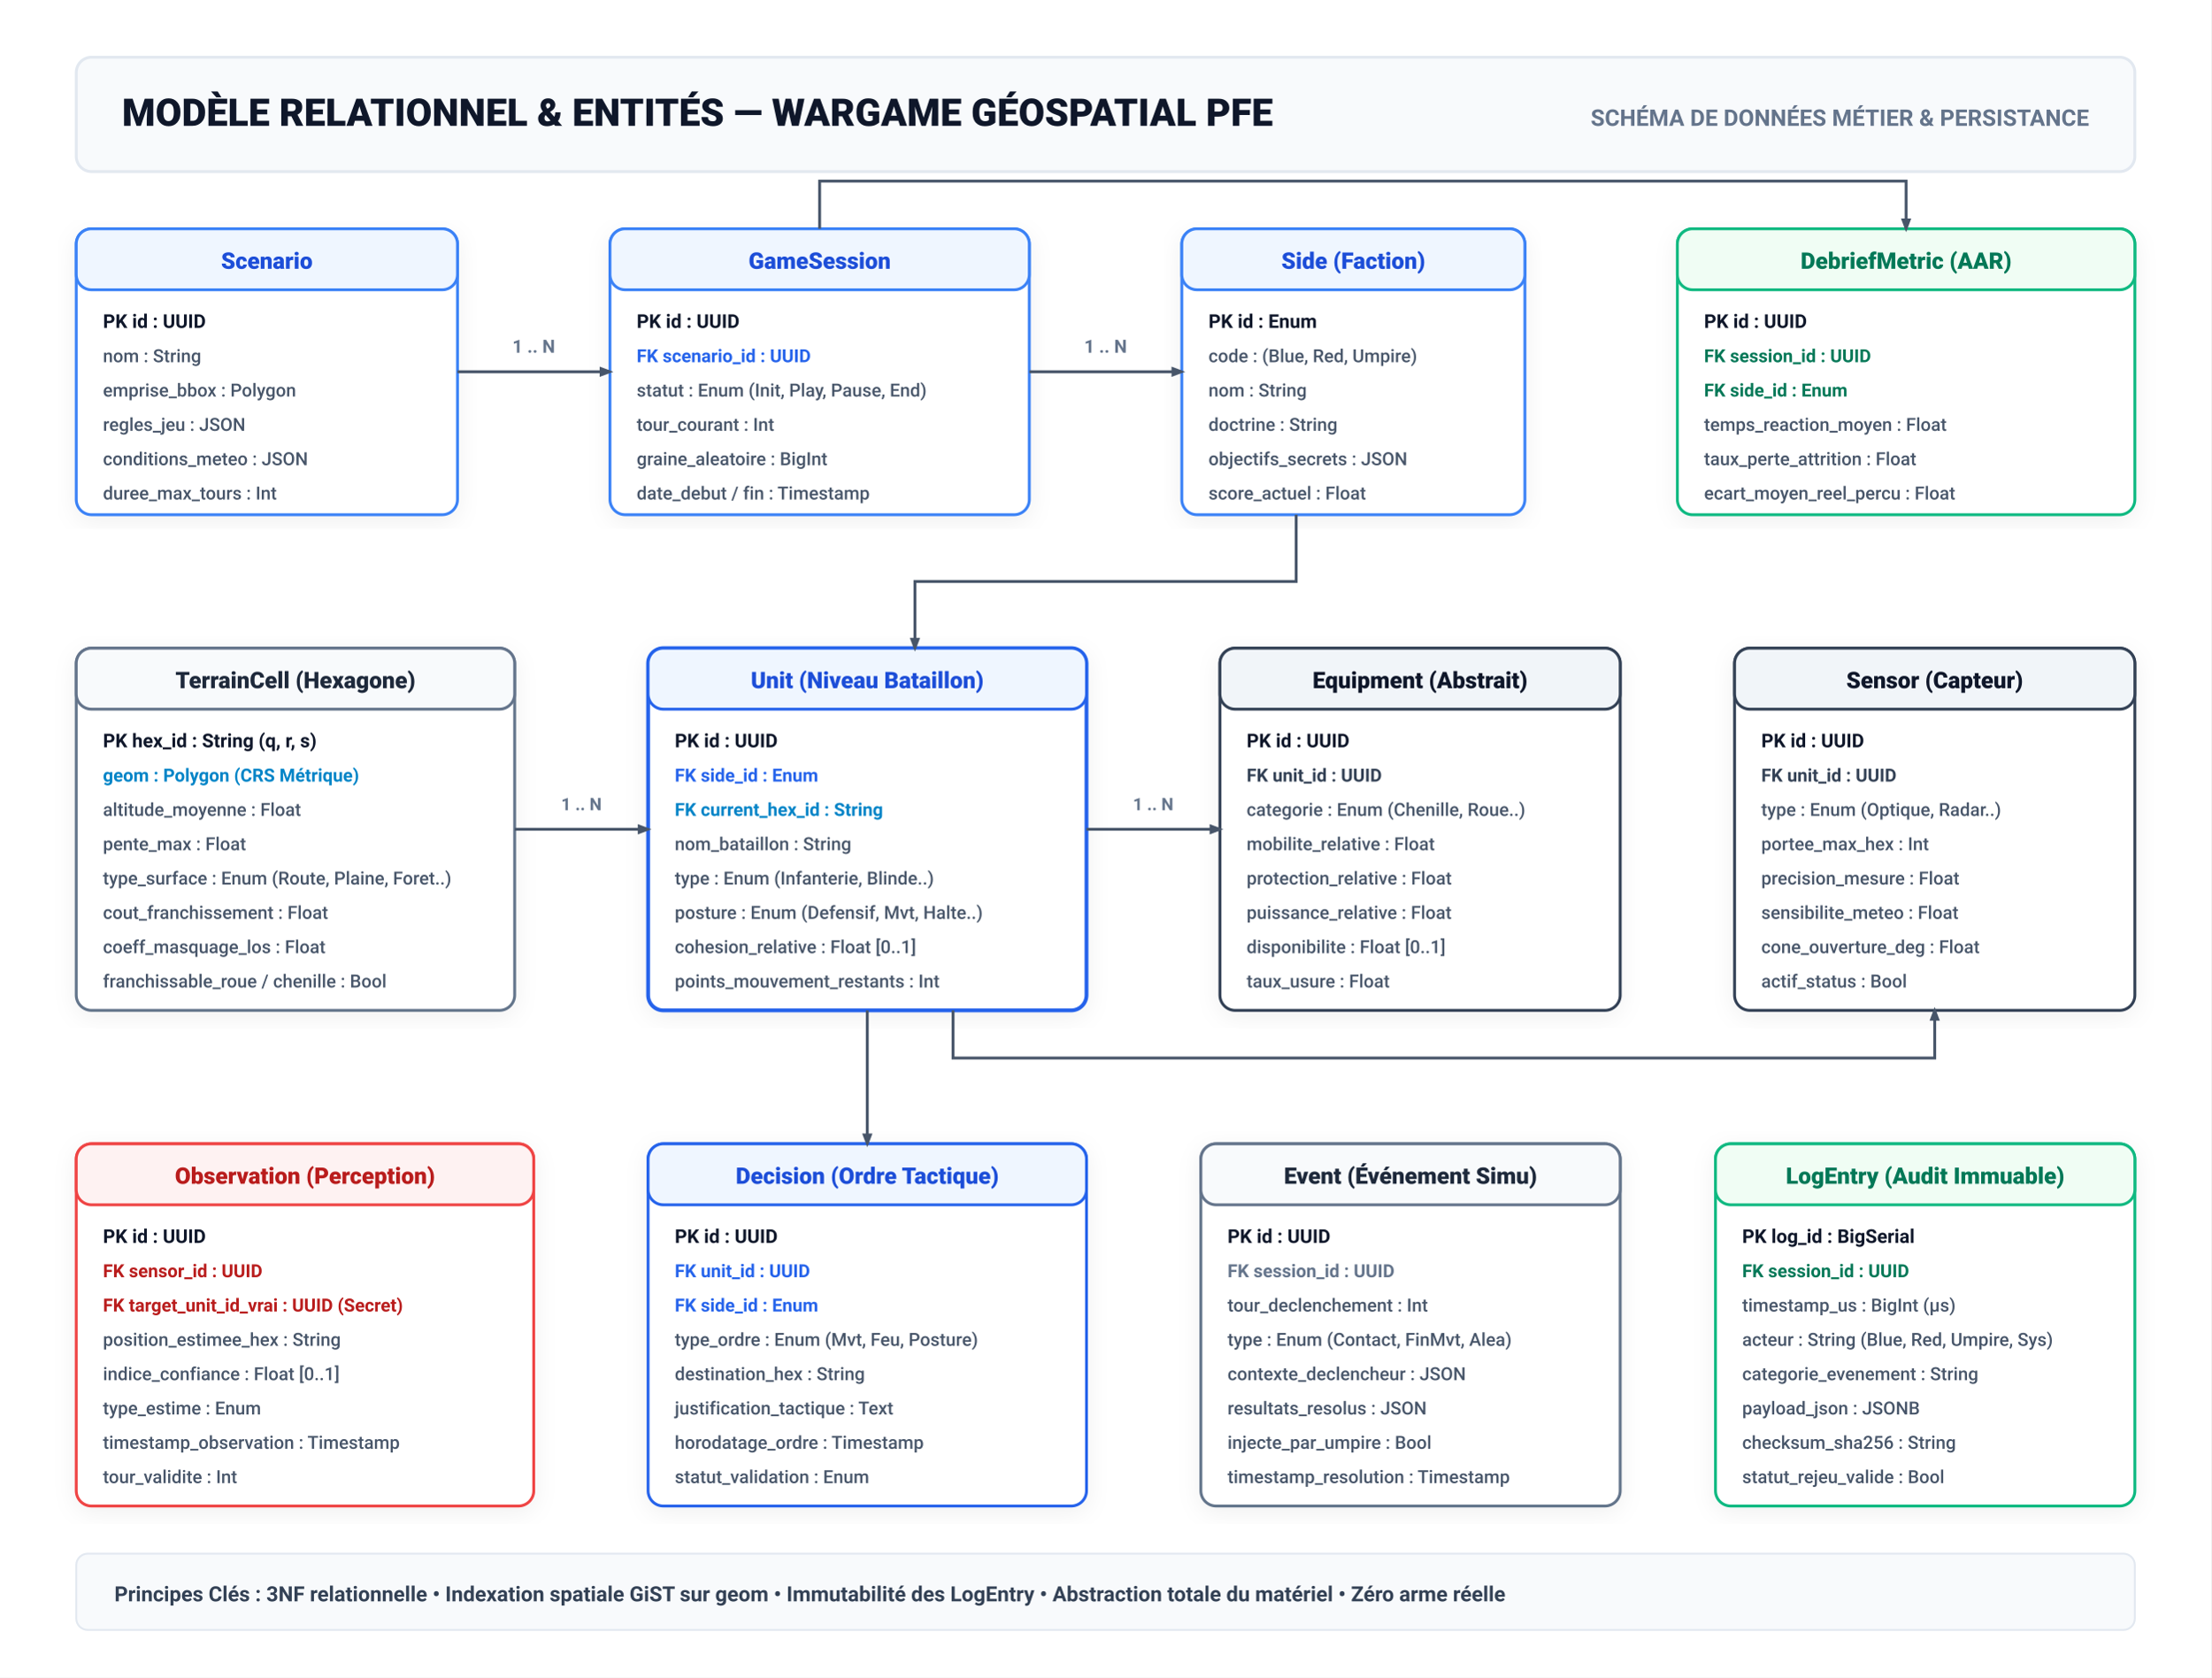
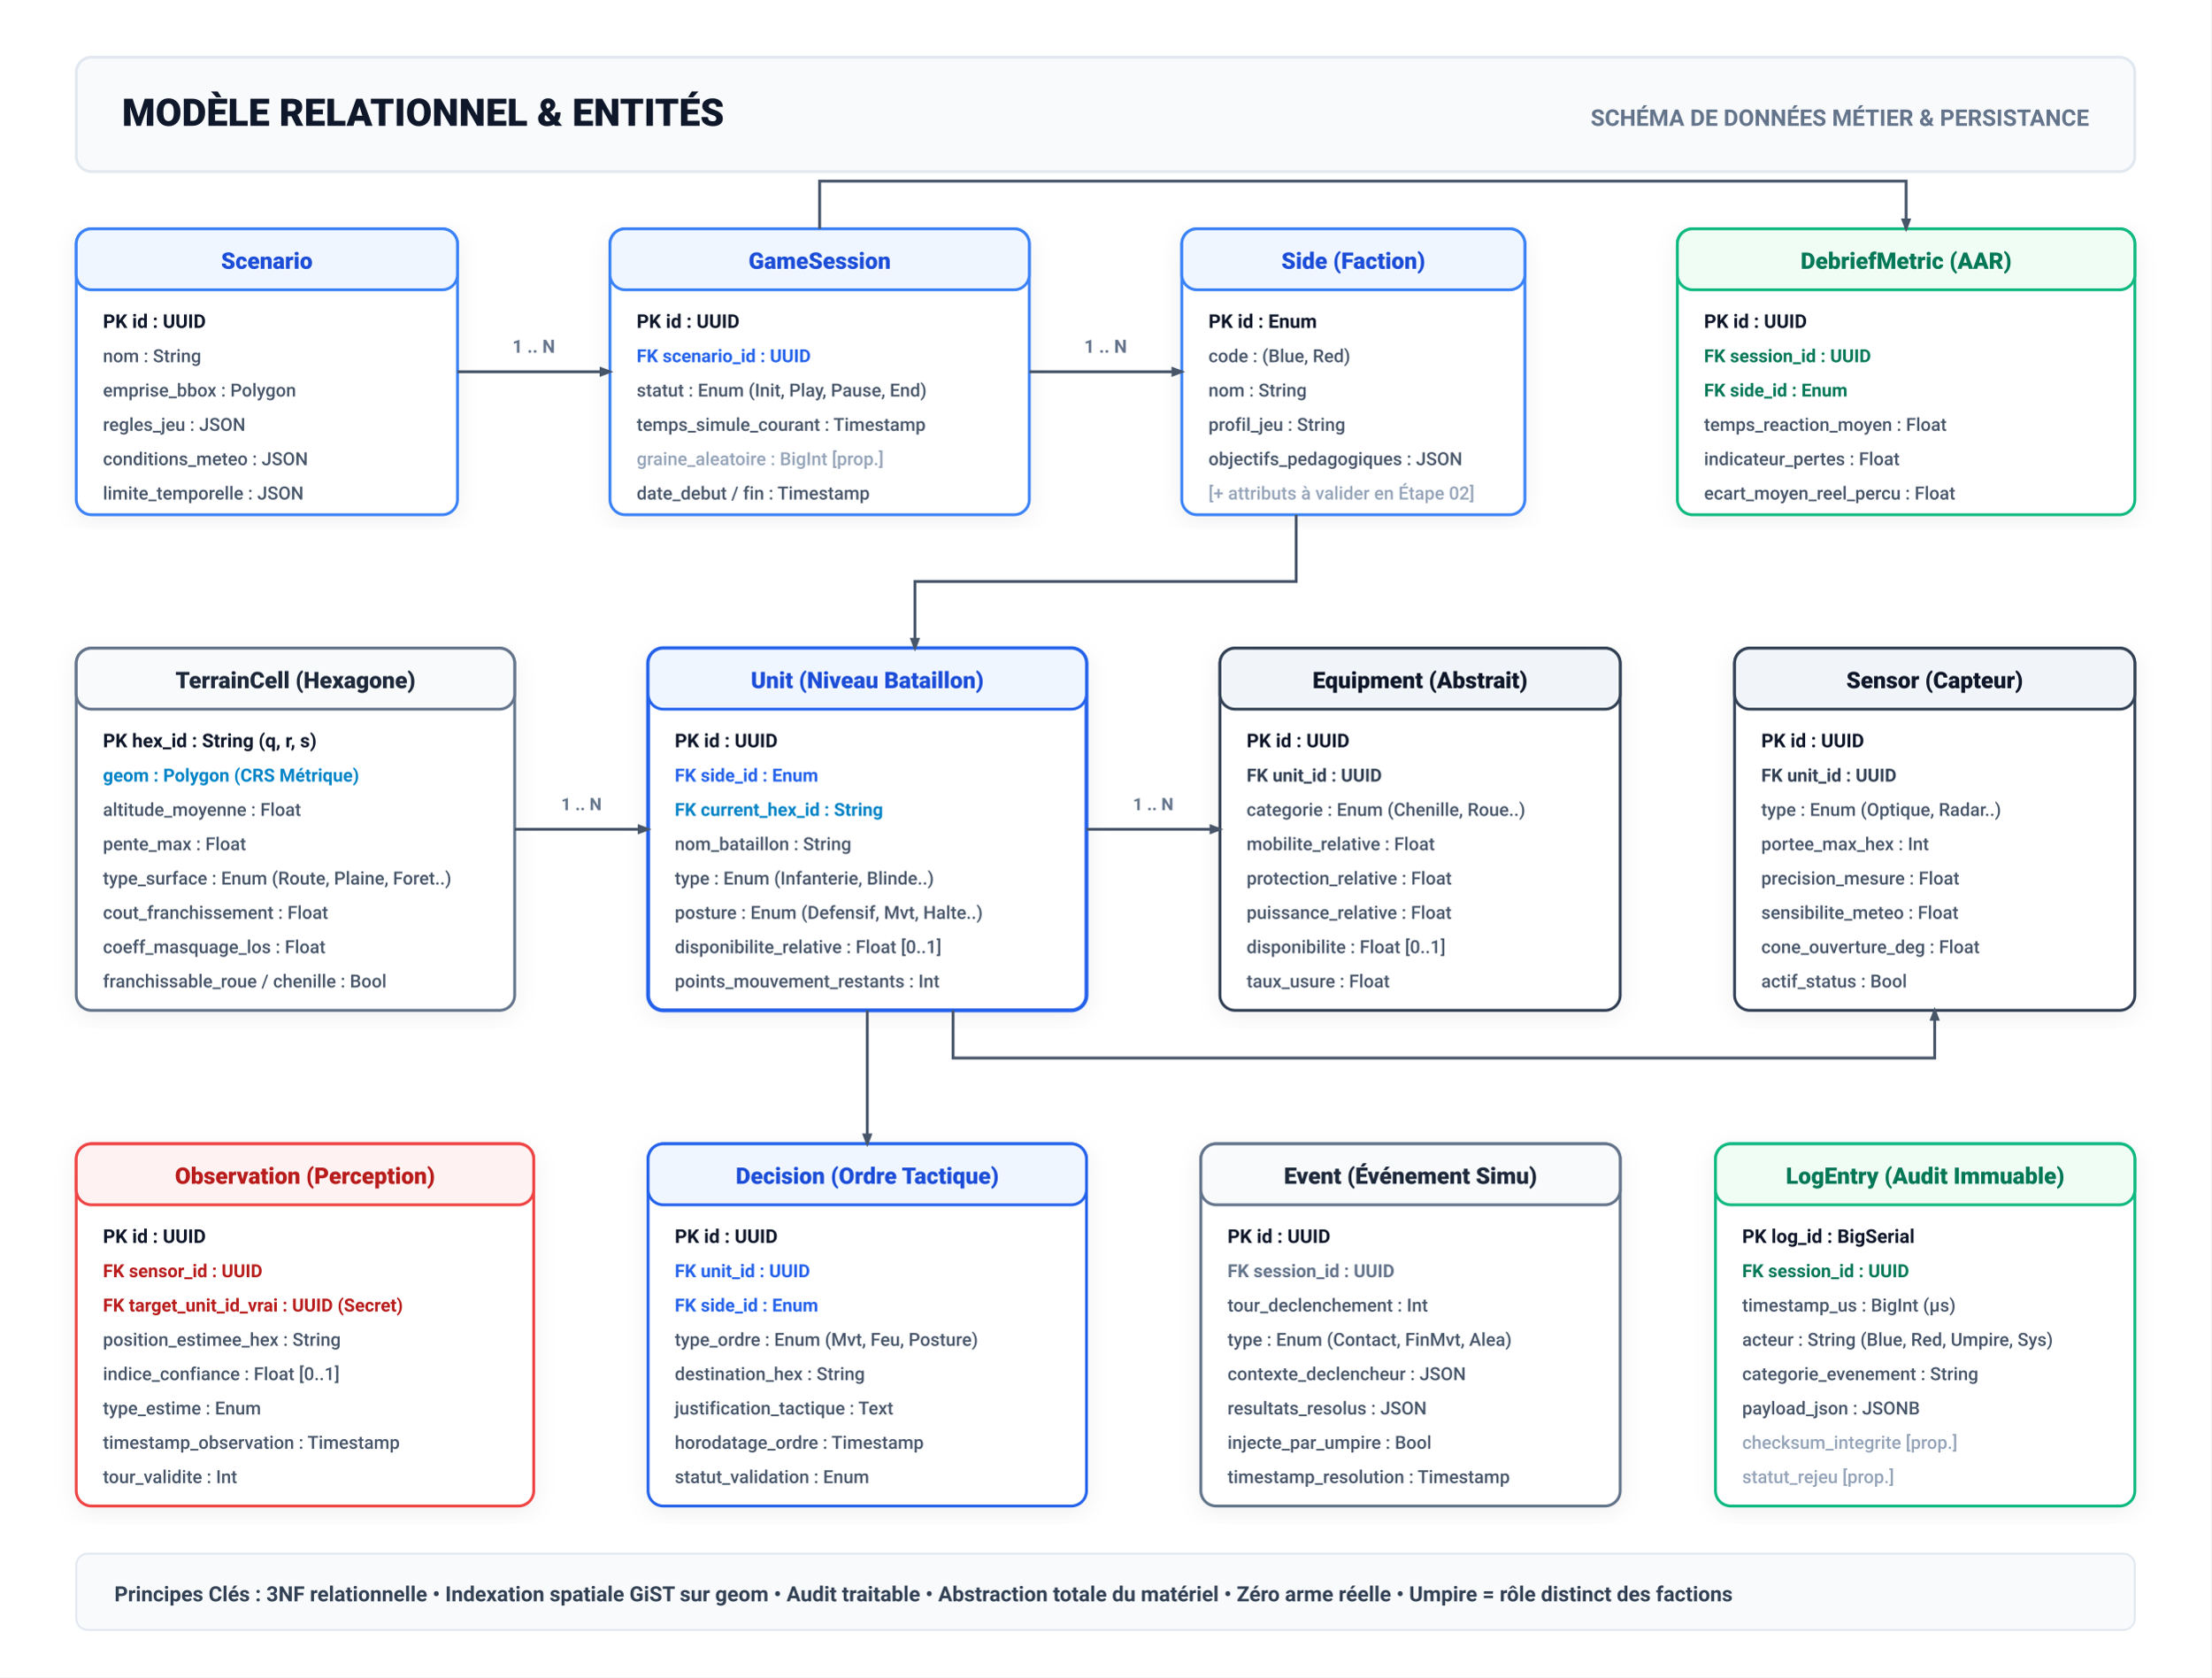
<svg xmlns="http://www.w3.org/2000/svg" viewBox="0 0 1160 880" width="1160" height="880" style="background:#ffffff; font-family:-apple-system, BlinkMacSystemFont, 'Segoe UI', Roboto, Helvetica, Arial, sans-serif;">
  <defs>
    <filter id="shadow" x="-5%" y="-5%" width="110%" height="110%">
      <feDropShadow dx="0" dy="3" stdDeviation="6" flood-color="#0f172a" flood-opacity="0.06" />
    </filter>
    <marker id="rel" viewBox="0 0 10 10" refX="6" refY="5" markerWidth="6" markerHeight="6" orient="auto-start-reverse">
      <path d="M 0 2 L 8 5 L 0 8 z" fill="#475569" />
    </marker>
  </defs>
  <rect width="1160" height="880" fill="#ffffff" />
  <g transform="translate(40, 30)">
    <rect x="0" y="0" width="1080" height="60" rx="8" fill="#f8fafc" stroke="#e2e8f0" stroke-width="1.5" />
-     <text x="24" y="36" font-size="20" font-weight="800" fill="#0f172a">MODÈLE RELATIONNEL &amp; ENTITÉS — WARGAME GÉOSPATIAL PFE</text>
+     <text x="24" y="36" font-size="20" font-weight="800" fill="#0f172a">MODÈLE RELATIONNEL &amp; ENTITÉS</text>
    <text x="1056" y="36" font-size="12" font-weight="600" fill="#64748b" text-anchor="end">SCHÉMA DE DONNÉES MÉTIER &amp; PERSISTANCE</text>
  </g>
  <g transform="translate(40, 120)">
    <rect x="0" y="0" width="200" height="150" rx="8" fill="#ffffff" stroke="#3b82f6" stroke-width="1.5" filter="url(#shadow)" />
    <rect x="0" y="0" width="200" height="32" rx="8" fill="#eff6ff" stroke="#3b82f6" stroke-width="1.5" />
    <text x="100" y="21" font-size="12" font-weight="800" fill="#1d4ed8" text-anchor="middle">Scenario</text>
    <text x="14" y="52" font-size="10" font-weight="600" fill="#0f172a">PK id : UUID</text>
    <text x="14" y="70" font-size="9.5" font-weight="500" fill="#475569">nom : String</text>
    <text x="14" y="88" font-size="9.5" font-weight="500" fill="#475569">emprise_bbox : Polygon</text>
    <text x="14" y="106" font-size="9.5" font-weight="500" fill="#475569">regles_jeu : JSON</text>
    <text x="14" y="124" font-size="9.5" font-weight="500" fill="#475569">conditions_meteo : JSON</text>
-     <text x="14" y="142" font-size="9.5" font-weight="500" fill="#475569">duree_max_tours : Int</text>
+     <text x="14" y="142" font-size="9.5" font-weight="500" fill="#475569">limite_temporelle : JSON</text>
  </g>
  <g transform="translate(320, 120)">
    <rect x="0" y="0" width="220" height="150" rx="8" fill="#ffffff" stroke="#3b82f6" stroke-width="1.5" filter="url(#shadow)" />
    <rect x="0" y="0" width="220" height="32" rx="8" fill="#eff6ff" stroke="#3b82f6" stroke-width="1.5" />
    <text x="110" y="21" font-size="12" font-weight="800" fill="#1d4ed8" text-anchor="middle">GameSession</text>
    <text x="14" y="52" font-size="10" font-weight="600" fill="#0f172a">PK id : UUID</text>
    <text x="14" y="70" font-size="9.5" font-weight="600" fill="#2563eb">FK scenario_id : UUID</text>
    <text x="14" y="88" font-size="9.5" font-weight="500" fill="#475569">statut : Enum (Init, Play, Pause, End)</text>
-     <text x="14" y="106" font-size="9.5" font-weight="500" fill="#475569">tour_courant : Int</text>
-     <text x="14" y="124" font-size="9.5" font-weight="500" fill="#475569">graine_aleatoire : BigInt</text>
+     <text x="14" y="106" font-size="9.5" font-weight="500" fill="#475569">temps_simule_courant : Timestamp</text>
+     <text x="14" y="124" font-size="9.5" font-weight="500" fill="#94a3b8">graine_aleatoire : BigInt [prop.]</text>
    <text x="14" y="142" font-size="9.5" font-weight="500" fill="#475569">date_debut / fin : Timestamp</text>
  </g>
  <path d="M 240 195 L 320 195" stroke="#475569" stroke-width="1.5" marker-end="url(#rel)" />
  <text x="280" y="185" font-size="9.5" font-weight="700" fill="#64748b" text-anchor="middle">1 .. N</text>
  <g transform="translate(620, 120)">
    <rect x="0" y="0" width="180" height="150" rx="8" fill="#ffffff" stroke="#3b82f6" stroke-width="1.5" filter="url(#shadow)" />
    <rect x="0" y="0" width="180" height="32" rx="8" fill="#eff6ff" stroke="#3b82f6" stroke-width="1.5" />
    <text x="90" y="21" font-size="12" font-weight="800" fill="#1d4ed8" text-anchor="middle">Side (Faction)</text>
    <text x="14" y="52" font-size="10" font-weight="600" fill="#0f172a">PK id : Enum</text>
-     <text x="14" y="70" font-size="9.5" font-weight="500" fill="#475569">code : (Blue, Red, Umpire)</text>
+     <text x="14" y="70" font-size="9.5" font-weight="500" fill="#475569">code : (Blue, Red)</text>
    <text x="14" y="88" font-size="9.5" font-weight="500" fill="#475569">nom : String</text>
-     <text x="14" y="106" font-size="9.5" font-weight="500" fill="#475569">doctrine : String</text>
-     <text x="14" y="124" font-size="9.5" font-weight="500" fill="#475569">objectifs_secrets : JSON</text>
-     <text x="14" y="142" font-size="9.5" font-weight="500" fill="#475569">score_actuel : Float</text>
+     <text x="14" y="106" font-size="9.5" font-weight="500" fill="#475569">profil_jeu : String</text>
+     <text x="14" y="124" font-size="9.5" font-weight="500" fill="#475569">objectifs_pedagogiques : JSON</text>
+     <text x="14" y="142" font-size="9.5" font-weight="500" fill="#94a3b8">[+ attributs à valider en Étape 02]</text>
  </g>
  <path d="M 540 195 L 620 195" stroke="#475569" stroke-width="1.5" marker-end="url(#rel)" />
  <text x="580" y="185" font-size="9.5" font-weight="700" fill="#64748b" text-anchor="middle">1 .. N</text>
  <g transform="translate(880, 120)">
    <rect x="0" y="0" width="240" height="150" rx="8" fill="#ffffff" stroke="#10b981" stroke-width="1.5" filter="url(#shadow)" />
    <rect x="0" y="0" width="240" height="32" rx="8" fill="#f0fdf4" stroke="#10b981" stroke-width="1.5" />
    <text x="120" y="21" font-size="12" font-weight="800" fill="#047857" text-anchor="middle">DebriefMetric (AAR)</text>
    <text x="14" y="52" font-size="10" font-weight="600" fill="#0f172a">PK id : UUID</text>
    <text x="14" y="70" font-size="9.5" font-weight="600" fill="#047857">FK session_id : UUID</text>
    <text x="14" y="88" font-size="9.5" font-weight="600" fill="#047857">FK side_id : Enum</text>
    <text x="14" y="106" font-size="9.5" font-weight="500" fill="#475569">temps_reaction_moyen : Float</text>
-     <text x="14" y="124" font-size="9.5" font-weight="500" fill="#475569">taux_perte_attrition : Float</text>
+     <text x="14" y="124" font-size="9.5" font-weight="500" fill="#475569">indicateur_pertes : Float</text>
    <text x="14" y="142" font-size="9.5" font-weight="500" fill="#475569">ecart_moyen_reel_percu : Float</text>
  </g>
  <path d="M 430 120 L 430 95 L 1000 95 L 1000 120" stroke="#475569" stroke-width="1.5" fill="none" marker-end="url(#rel)" />
  <g transform="translate(40, 340)">
    <rect x="0" y="0" width="230" height="190" rx="8" fill="#ffffff" stroke="#64748b" stroke-width="1.5" filter="url(#shadow)" />
    <rect x="0" y="0" width="230" height="32" rx="8" fill="#f8fafc" stroke="#64748b" stroke-width="1.5" />
    <text x="115" y="21" font-size="12" font-weight="800" fill="#1e293b" text-anchor="middle">TerrainCell (Hexagone)</text>
    <text x="14" y="52" font-size="10" font-weight="600" fill="#0f172a">PK hex_id : String (q, r, s)</text>
    <text x="14" y="70" font-size="9.5" font-weight="600" fill="#0284c7">geom : Polygon (CRS Métrique)</text>
    <text x="14" y="88" font-size="9.5" font-weight="500" fill="#475569">altitude_moyenne : Float</text>
    <text x="14" y="106" font-size="9.5" font-weight="500" fill="#475569">pente_max : Float</text>
    <text x="14" y="124" font-size="9.5" font-weight="500" fill="#475569">type_surface : Enum (Route, Plaine, Foret..)</text>
    <text x="14" y="142" font-size="9.5" font-weight="500" fill="#475569">cout_franchissement : Float</text>
    <text x="14" y="160" font-size="9.5" font-weight="500" fill="#475569">coeff_masquage_los : Float</text>
    <text x="14" y="178" font-size="9.5" font-weight="500" fill="#475569">franchissable_roue / chenille : Bool</text>
  </g>
  <g transform="translate(340, 340)">
    <rect x="0" y="0" width="230" height="190" rx="8" fill="#ffffff" stroke="#2563eb" stroke-width="2" filter="url(#shadow)" />
    <rect x="0" y="0" width="230" height="32" rx="8" fill="#eff6ff" stroke="#2563eb" stroke-width="1.5" />
    <text x="115" y="21" font-size="12" font-weight="800" fill="#1d4ed8" text-anchor="middle">Unit (Niveau Bataillon)</text>
    <text x="14" y="52" font-size="10" font-weight="600" fill="#0f172a">PK id : UUID</text>
    <text x="14" y="70" font-size="9.5" font-weight="600" fill="#2563eb">FK side_id : Enum</text>
    <text x="14" y="88" font-size="9.5" font-weight="600" fill="#0284c7">FK current_hex_id : String</text>
    <text x="14" y="106" font-size="9.5" font-weight="500" fill="#475569">nom_bataillon : String</text>
    <text x="14" y="124" font-size="9.5" font-weight="500" fill="#475569">type : Enum (Infanterie, Blinde..)</text>
    <text x="14" y="142" font-size="9.5" font-weight="500" fill="#475569">posture : Enum (Defensif, Mvt, Halte..)</text>
-     <text x="14" y="160" font-size="9.5" font-weight="500" fill="#475569">cohesion_relative : Float [0..1]</text>
+     <text x="14" y="160" font-size="9.5" font-weight="500" fill="#475569">disponibilite_relative : Float [0..1]</text>
    <text x="14" y="178" font-size="9.5" font-weight="500" fill="#475569">points_mouvement_restants : Int</text>
  </g>
  <path d="M 270 435 L 340 435" stroke="#475569" stroke-width="1.5" marker-end="url(#rel)" />
  <text x="305" y="425" font-size="9" font-weight="700" fill="#64748b" text-anchor="middle">1 .. N</text>
  <path d="M 680 270 L 680 305 L 480 305 L 480 340" stroke="#475569" stroke-width="1.5" fill="none" marker-end="url(#rel)" />
  <g transform="translate(640, 340)">
    <rect x="0" y="0" width="210" height="190" rx="8" fill="#ffffff" stroke="#334155" stroke-width="1.5" filter="url(#shadow)" />
    <rect x="0" y="0" width="210" height="32" rx="8" fill="#f1f5f9" stroke="#334155" stroke-width="1.5" />
    <text x="105" y="21" font-size="12" font-weight="800" fill="#0f172a" text-anchor="middle">Equipment (Abstrait)</text>
    <text x="14" y="52" font-size="10" font-weight="600" fill="#0f172a">PK id : UUID</text>
    <text x="14" y="70" font-size="9.5" font-weight="600" fill="#334155">FK unit_id : UUID</text>
    <text x="14" y="88" font-size="9.5" font-weight="500" fill="#475569">categorie : Enum (Chenille, Roue..)</text>
    <text x="14" y="106" font-size="9.5" font-weight="500" fill="#475569">mobilite_relative : Float</text>
    <text x="14" y="124" font-size="9.5" font-weight="500" fill="#475569">protection_relative : Float</text>
    <text x="14" y="142" font-size="9.5" font-weight="500" fill="#475569">puissance_relative : Float</text>
    <text x="14" y="160" font-size="9.5" font-weight="500" fill="#475569">disponibilite : Float [0..1]</text>
    <text x="14" y="178" font-size="9.5" font-weight="500" fill="#475569">taux_usure : Float</text>
  </g>
  <path d="M 570 435 L 640 435" stroke="#475569" stroke-width="1.5" marker-end="url(#rel)" />
  <text x="605" y="425" font-size="9" font-weight="700" fill="#64748b" text-anchor="middle">1 .. N</text>
  <g transform="translate(910, 340)">
    <rect x="0" y="0" width="210" height="190" rx="8" fill="#ffffff" stroke="#334155" stroke-width="1.5" filter="url(#shadow)" />
    <rect x="0" y="0" width="210" height="32" rx="8" fill="#f1f5f9" stroke="#334155" stroke-width="1.5" />
    <text x="105" y="21" font-size="12" font-weight="800" fill="#0f172a" text-anchor="middle">Sensor (Capteur)</text>
    <text x="14" y="52" font-size="10" font-weight="600" fill="#0f172a">PK id : UUID</text>
    <text x="14" y="70" font-size="9.5" font-weight="600" fill="#334155">FK unit_id : UUID</text>
    <text x="14" y="88" font-size="9.5" font-weight="500" fill="#475569">type : Enum (Optique, Radar..)</text>
    <text x="14" y="106" font-size="9.5" font-weight="500" fill="#475569">portee_max_hex : Int</text>
    <text x="14" y="124" font-size="9.5" font-weight="500" fill="#475569">precision_mesure : Float</text>
    <text x="14" y="142" font-size="9.5" font-weight="500" fill="#475569">sensibilite_meteo : Float</text>
    <text x="14" y="160" font-size="9.5" font-weight="500" fill="#475569">cone_ouverture_deg : Float</text>
    <text x="14" y="178" font-size="9.5" font-weight="500" fill="#475569">actif_status : Bool</text>
  </g>
  <path d="M 500 530 L 500 555 L 1015 555 L 1015 530" stroke="#475569" stroke-width="1.5" fill="none" marker-end="url(#rel)" />
  <g transform="translate(40, 600)">
    <rect x="0" y="0" width="240" height="190" rx="8" fill="#ffffff" stroke="#ef4444" stroke-width="1.5" filter="url(#shadow)" />
    <rect x="0" y="0" width="240" height="32" rx="8" fill="#fef2f2" stroke="#ef4444" stroke-width="1.5" />
    <text x="120" y="21" font-size="12" font-weight="800" fill="#b91c1c" text-anchor="middle">Observation (Perception)</text>
    <text x="14" y="52" font-size="10" font-weight="600" fill="#0f172a">PK id : UUID</text>
    <text x="14" y="70" font-size="9.5" font-weight="600" fill="#b91c1c">FK sensor_id : UUID</text>
    <text x="14" y="88" font-size="9.5" font-weight="600" fill="#b91c1c">FK target_unit_id_vrai : UUID (Secret)</text>
    <text x="14" y="106" font-size="9.5" font-weight="500" fill="#475569">position_estimee_hex : String</text>
    <text x="14" y="124" font-size="9.5" font-weight="500" fill="#475569">indice_confiance : Float [0..1]</text>
    <text x="14" y="142" font-size="9.5" font-weight="500" fill="#475569">type_estime : Enum</text>
    <text x="14" y="160" font-size="9.5" font-weight="500" fill="#475569">timestamp_observation : Timestamp</text>
    <text x="14" y="178" font-size="9.5" font-weight="500" fill="#475569">tour_validite : Int</text>
  </g>
  <g transform="translate(340, 600)">
    <rect x="0" y="0" width="230" height="190" rx="8" fill="#ffffff" stroke="#2563eb" stroke-width="1.5" filter="url(#shadow)" />
    <rect x="0" y="0" width="230" height="32" rx="8" fill="#eff6ff" stroke="#2563eb" stroke-width="1.5" />
    <text x="115" y="21" font-size="12" font-weight="800" fill="#1d4ed8" text-anchor="middle">Decision (Ordre Tactique)</text>
    <text x="14" y="52" font-size="10" font-weight="600" fill="#0f172a">PK id : UUID</text>
    <text x="14" y="70" font-size="9.5" font-weight="600" fill="#2563eb">FK unit_id : UUID</text>
    <text x="14" y="88" font-size="9.5" font-weight="600" fill="#2563eb">FK side_id : Enum</text>
    <text x="14" y="106" font-size="9.5" font-weight="500" fill="#475569">type_ordre : Enum (Mvt, Feu, Posture)</text>
    <text x="14" y="124" font-size="9.5" font-weight="500" fill="#475569">destination_hex : String</text>
    <text x="14" y="142" font-size="9.5" font-weight="500" fill="#475569">justification_tactique : Text</text>
    <text x="14" y="160" font-size="9.5" font-weight="500" fill="#475569">horodatage_ordre : Timestamp</text>
    <text x="14" y="178" font-size="9.5" font-weight="500" fill="#475569">statut_validation : Enum</text>
  </g>
  <path d="M 455 530 L 455 600" stroke="#475569" stroke-width="1.5" marker-end="url(#rel)" />
  <g transform="translate(630, 600)">
    <rect x="0" y="0" width="220" height="190" rx="8" fill="#ffffff" stroke="#64748b" stroke-width="1.5" filter="url(#shadow)" />
    <rect x="0" y="0" width="220" height="32" rx="8" fill="#f8fafc" stroke="#64748b" stroke-width="1.5" />
    <text x="110" y="21" font-size="12" font-weight="800" fill="#1e293b" text-anchor="middle">Event (Événement Simu)</text>
    <text x="14" y="52" font-size="10" font-weight="600" fill="#0f172a">PK id : UUID</text>
    <text x="14" y="70" font-size="9.5" font-weight="600" fill="#64748b">FK session_id : UUID</text>
    <text x="14" y="88" font-size="9.5" font-weight="500" fill="#475569">tour_declenchement : Int</text>
    <text x="14" y="106" font-size="9.5" font-weight="500" fill="#475569">type : Enum (Contact, FinMvt, Alea)</text>
    <text x="14" y="124" font-size="9.5" font-weight="500" fill="#475569">contexte_declencheur : JSON</text>
    <text x="14" y="142" font-size="9.5" font-weight="500" fill="#475569">resultats_resolus : JSON</text>
    <text x="14" y="160" font-size="9.5" font-weight="500" fill="#475569">injecte_par_umpire : Bool</text>
    <text x="14" y="178" font-size="9.5" font-weight="500" fill="#475569">timestamp_resolution : Timestamp</text>
  </g>
  <g transform="translate(900, 600)">
    <rect x="0" y="0" width="220" height="190" rx="8" fill="#ffffff" stroke="#10b981" stroke-width="1.5" filter="url(#shadow)" />
    <rect x="0" y="0" width="220" height="32" rx="8" fill="#f0fdf4" stroke="#10b981" stroke-width="1.5" />
    <text x="110" y="21" font-size="12" font-weight="800" fill="#047857" text-anchor="middle">LogEntry (Audit Immuable)</text>
    <text x="14" y="52" font-size="10" font-weight="600" fill="#0f172a">PK log_id : BigSerial</text>
    <text x="14" y="70" font-size="9.5" font-weight="600" fill="#047857">FK session_id : UUID</text>
    <text x="14" y="88" font-size="9.5" font-weight="500" fill="#475569">timestamp_us : BigInt (µs)</text>
    <text x="14" y="106" font-size="9.5" font-weight="500" fill="#475569">acteur : String (Blue, Red, Umpire, Sys)</text>
    <text x="14" y="124" font-size="9.5" font-weight="500" fill="#475569">categorie_evenement : String</text>
    <text x="14" y="142" font-size="9.5" font-weight="500" fill="#475569">payload_json : JSONB</text>
-     <text x="14" y="160" font-size="9.5" font-weight="500" fill="#475569">checksum_sha256 : String</text>
-     <text x="14" y="178" font-size="9.5" font-weight="500" fill="#475569">statut_rejeu_valide : Bool</text>
+     <text x="14" y="160" font-size="9.5" font-weight="500" fill="#94a3b8">checksum_integrite [prop.]</text>
+     <text x="14" y="178" font-size="9.5" font-weight="500" fill="#94a3b8">statut_rejeu [prop.]</text>
  </g>
  <g transform="translate(40, 815)">
    <rect x="0" y="0" width="1080" height="40" rx="6" fill="#f8fafc" stroke="#e2e8f0" stroke-width="1" />
-     <text x="20" y="25" font-size="11" font-weight="600" fill="#334155">Principes Clés : 3NF relationnelle • Indexation spatiale GiST sur geom • Immutabilité des LogEntry • Abstraction totale du matériel • Zéro arme réelle</text>
+     <text x="20" y="25" font-size="11" font-weight="600" fill="#334155">Principes Clés : 3NF relationnelle • Indexation spatiale GiST sur geom • Audit traitable • Abstraction totale du matériel • Zéro arme réelle • Umpire = rôle distinct des factions</text>
  </g>
</svg>
